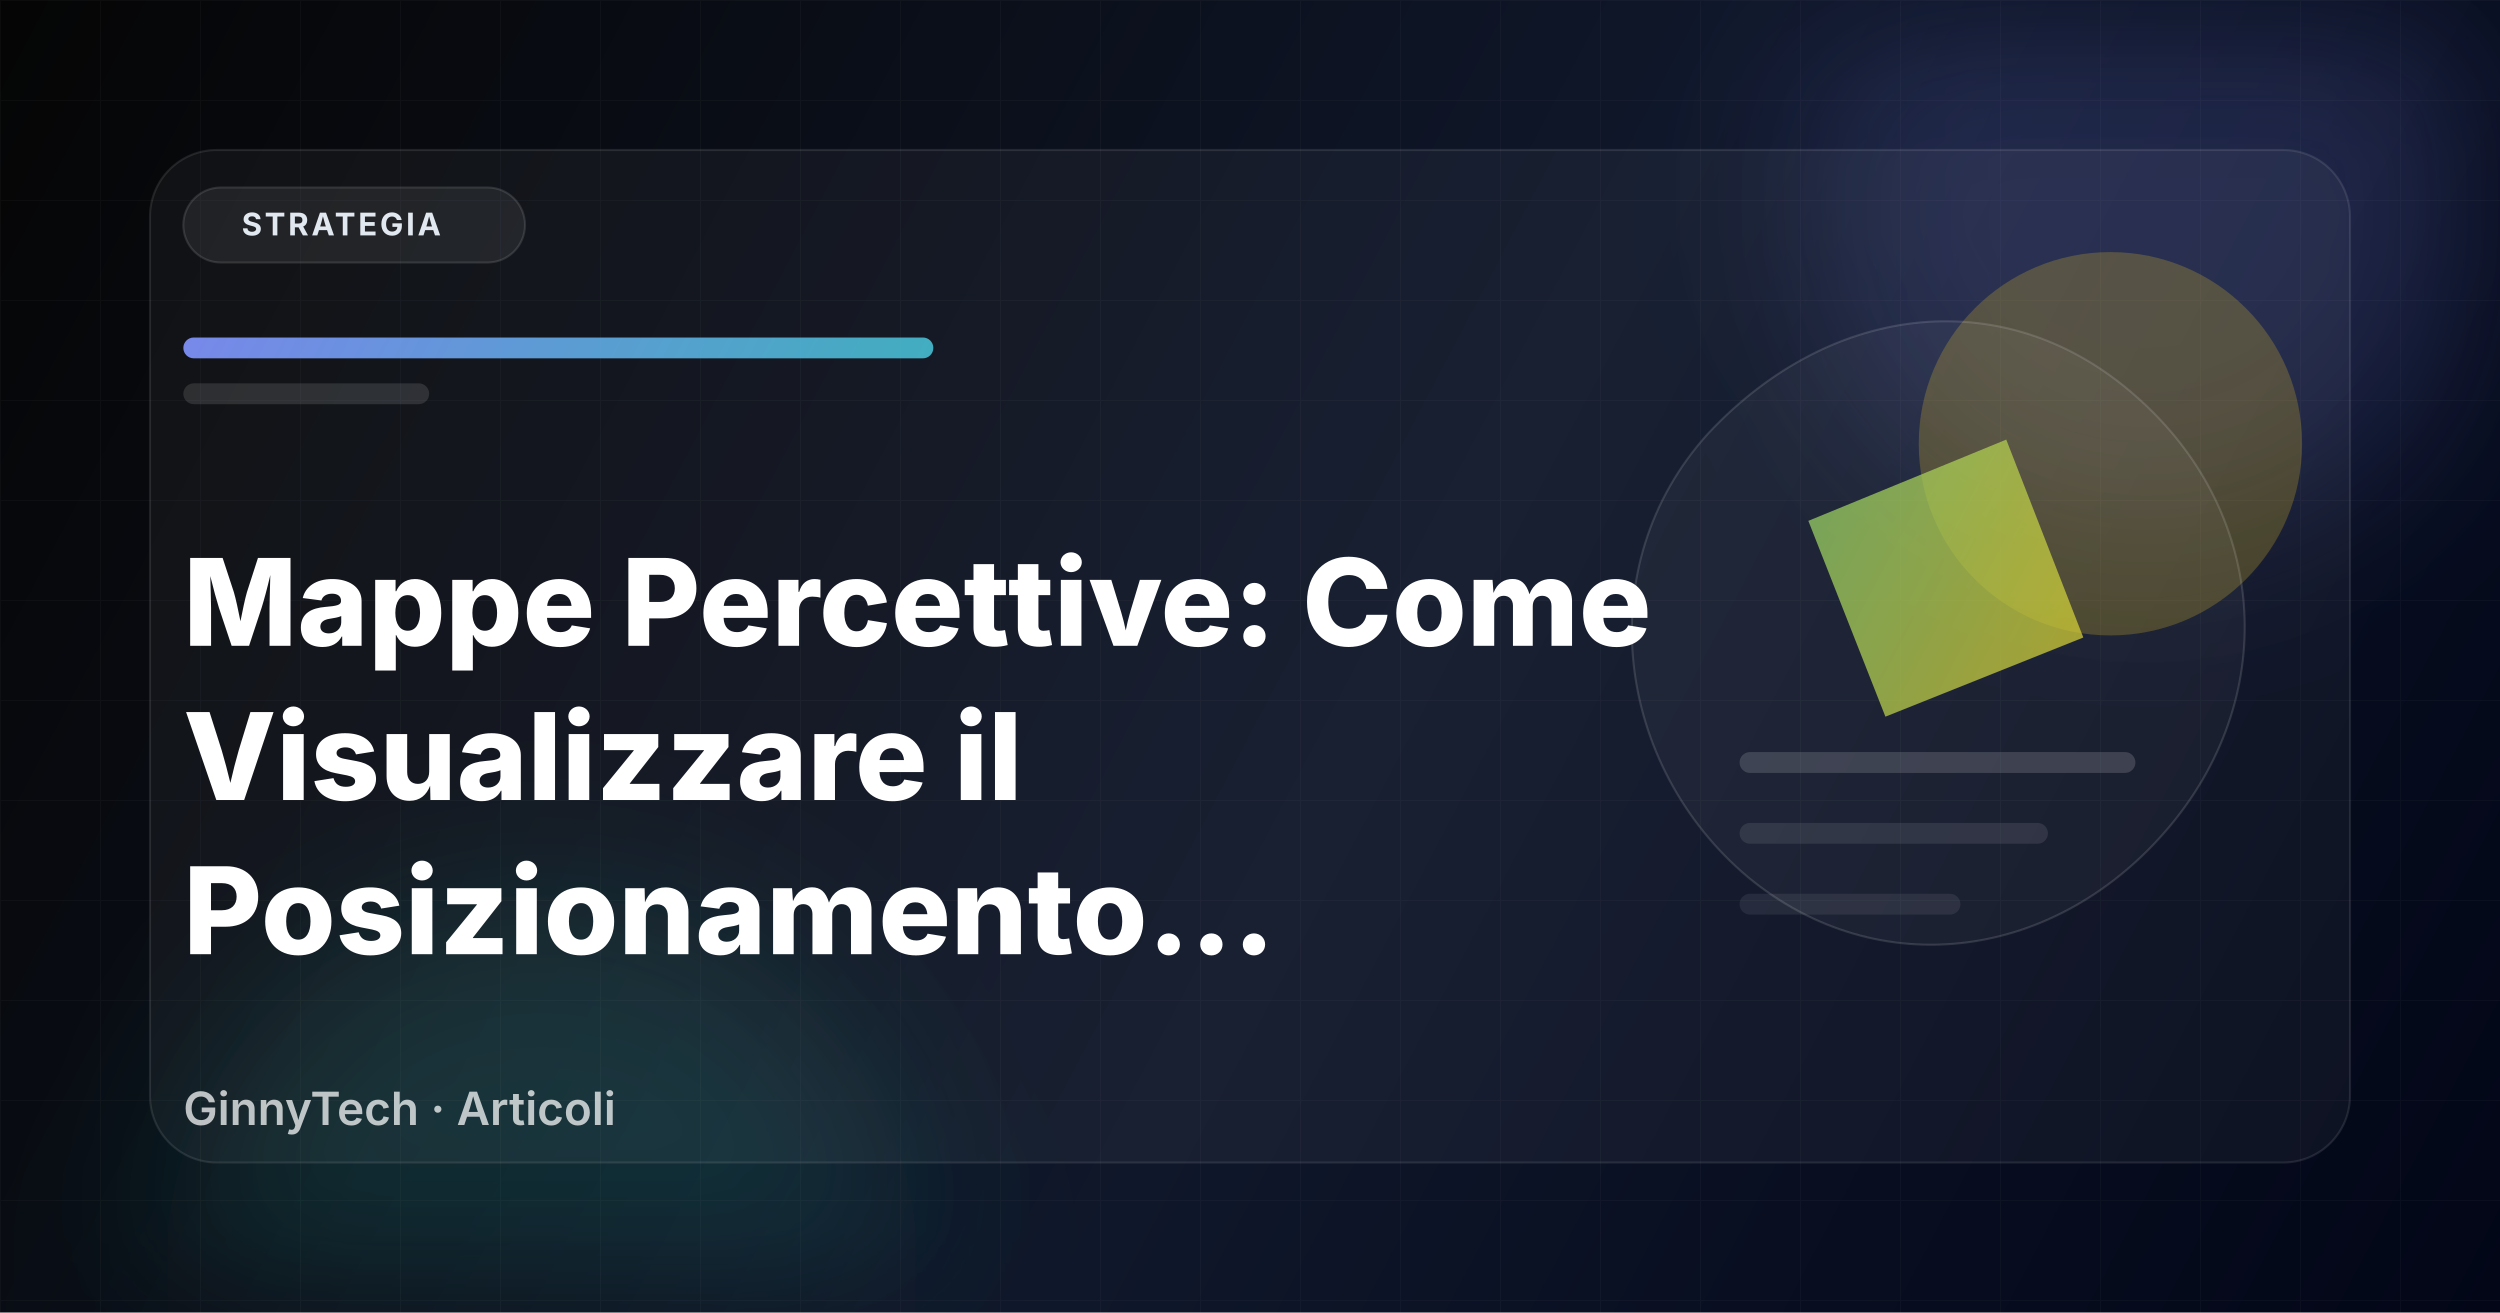
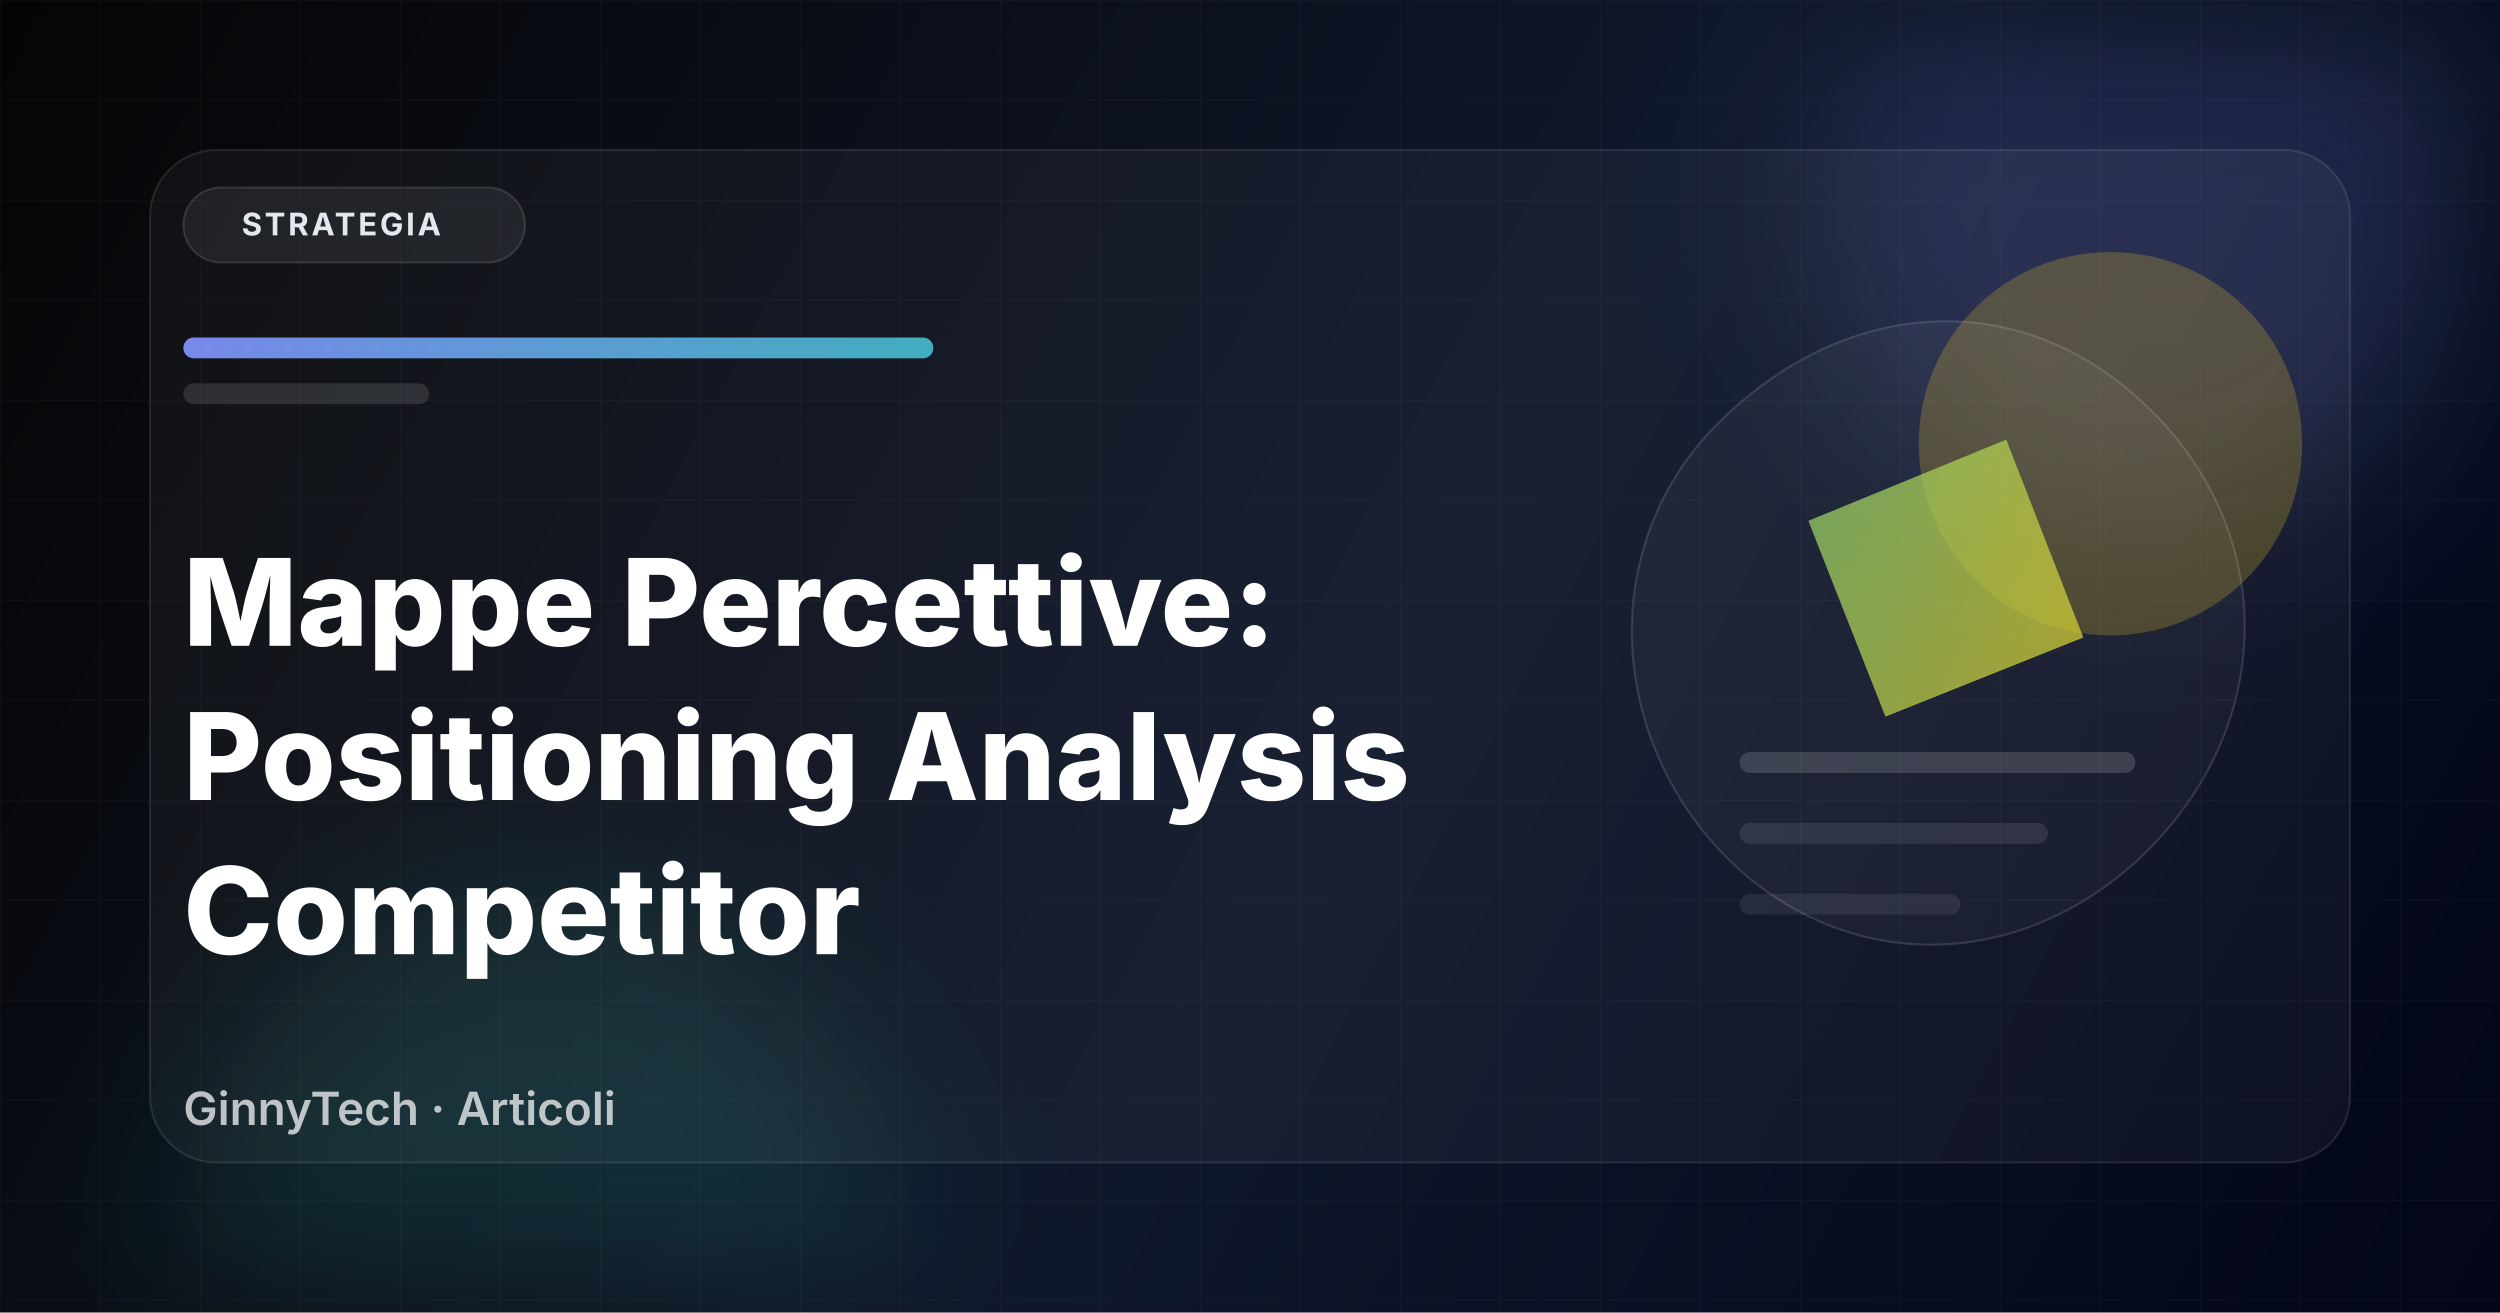
<svg xmlns="http://www.w3.org/2000/svg" width="1200" height="630" viewBox="0 0 1200 630" fill="none">
  <defs>
    <linearGradient id="bg" x1="0" y1="0" x2="1200" y2="630" gradientUnits="userSpaceOnUse">
      <stop offset="0" stop-color="#050505" />
      <stop offset="0.55" stop-color="#0f172a" />
      <stop offset="1" stop-color="#020617" />
    </linearGradient>
    <linearGradient id="accent" x1="110" y1="80" x2="980" y2="540" gradientUnits="userSpaceOnUse">
      <stop offset="0" stop-color="#818cf8" stop-opacity="0.95" />
      <stop offset="0.5" stop-color="#2dd4bf" stop-opacity="0.88" />
      <stop offset="1" stop-color="#facc15" stop-opacity="0.9" />
    </linearGradient>
    <filter id="blur" x="-40%" y="-40%" width="180%" height="180%">
      <feGaussianBlur stdDeviation="42" />
    </filter>
    <pattern id="grid" width="48" height="48" patternUnits="userSpaceOnUse">
      <path d="M48 0H0V48" stroke="rgba(255,255,255,0.08)" stroke-width="1" />
    </pattern>
  </defs>
  <rect width="1200" height="630" fill="url(#bg)" />
  <rect width="1200" height="630" fill="url(#grid)" opacity="0.35" />
  <circle cx="1030" cy="96" r="162" fill="#818cf8" fill-opacity="0.18" filter="url(#blur)" />
  <circle cx="260" cy="610" r="180" fill="#2dd4bf" fill-opacity="0.14" filter="url(#blur)" />
  <circle cx="1013" cy="213" r="92" fill="#facc15" fill-opacity="0.22" />
  <rect x="72" y="72" width="1056" height="486" rx="32" fill="rgba(255,255,255,0.04)" stroke="rgba(255,255,255,0.10)" />
  <rect x="88" y="90" width="164" height="36" rx="18" fill="rgba(255,255,255,0.07)" stroke="rgba(255,255,255,0.12)" />
  <text x="116" y="113" font-family="Inter, Arial, sans-serif" font-size="15" font-weight="700" letter-spacing="1.3" fill="#e2e8f0">STRATEGIA</text>
  <rect x="88" y="162" width="360" height="10" rx="5" fill="url(#accent)" />
  <rect x="88" y="184" width="118" height="10" rx="5" fill="rgba(255,255,255,0.12)" />
-   <text x="88" y="310" font-family="Inter, Arial, sans-serif" font-size="58" font-weight="800" fill="#ffffff">Mappe Percettive: Come</text>
-   <text x="88" y="384" font-family="Inter, Arial, sans-serif" font-size="58" font-weight="800" fill="#ffffff">Visualizzare il</text>
-   <text x="88" y="458" font-family="Inter, Arial, sans-serif" font-size="58" font-weight="800" fill="#ffffff">Posizionamento...</text>
+   <text x="88" y="310" font-family="Inter, Arial, sans-serif" font-size="58" font-weight="800" fill="#ffffff">Mappe Percettive:</text>
+   <text x="88" y="384" font-family="Inter, Arial, sans-serif" font-size="58" font-weight="800" fill="#ffffff">Positioning Analysis</text>
+   <text x="88" y="458" font-family="Inter, Arial, sans-serif" font-size="58" font-weight="800" fill="#ffffff">Competitor</text>
  <text x="88" y="540" font-family="Inter, Arial, sans-serif" font-size="22" font-weight="600" fill="rgba(255,255,255,0.72)">GinnyTech · Articoli</text>
  <g opacity="0.95">
    <path d="M820 208C880 144 964 136 1025 190C1088 245 1095 332 1042 396C988 461 902 473 839 421C776 368 762 272 820 208Z" fill="rgba(255,255,255,0.04)" stroke="rgba(255,255,255,0.14)" />
    <path d="M868 250L963 211L1000 306L905 344L868 250Z" fill="url(#accent)" fill-opacity="0.88" />
    <path d="M840 366L1020 366" stroke="rgba(255,255,255,0.16)" stroke-width="10" stroke-linecap="round" />
    <path d="M840 400L978 400" stroke="rgba(255,255,255,0.1)" stroke-width="10" stroke-linecap="round" />
    <path d="M840 434L936 434" stroke="rgba(255,255,255,0.08)" stroke-width="10" stroke-linecap="round" />
  </g>
</svg>
